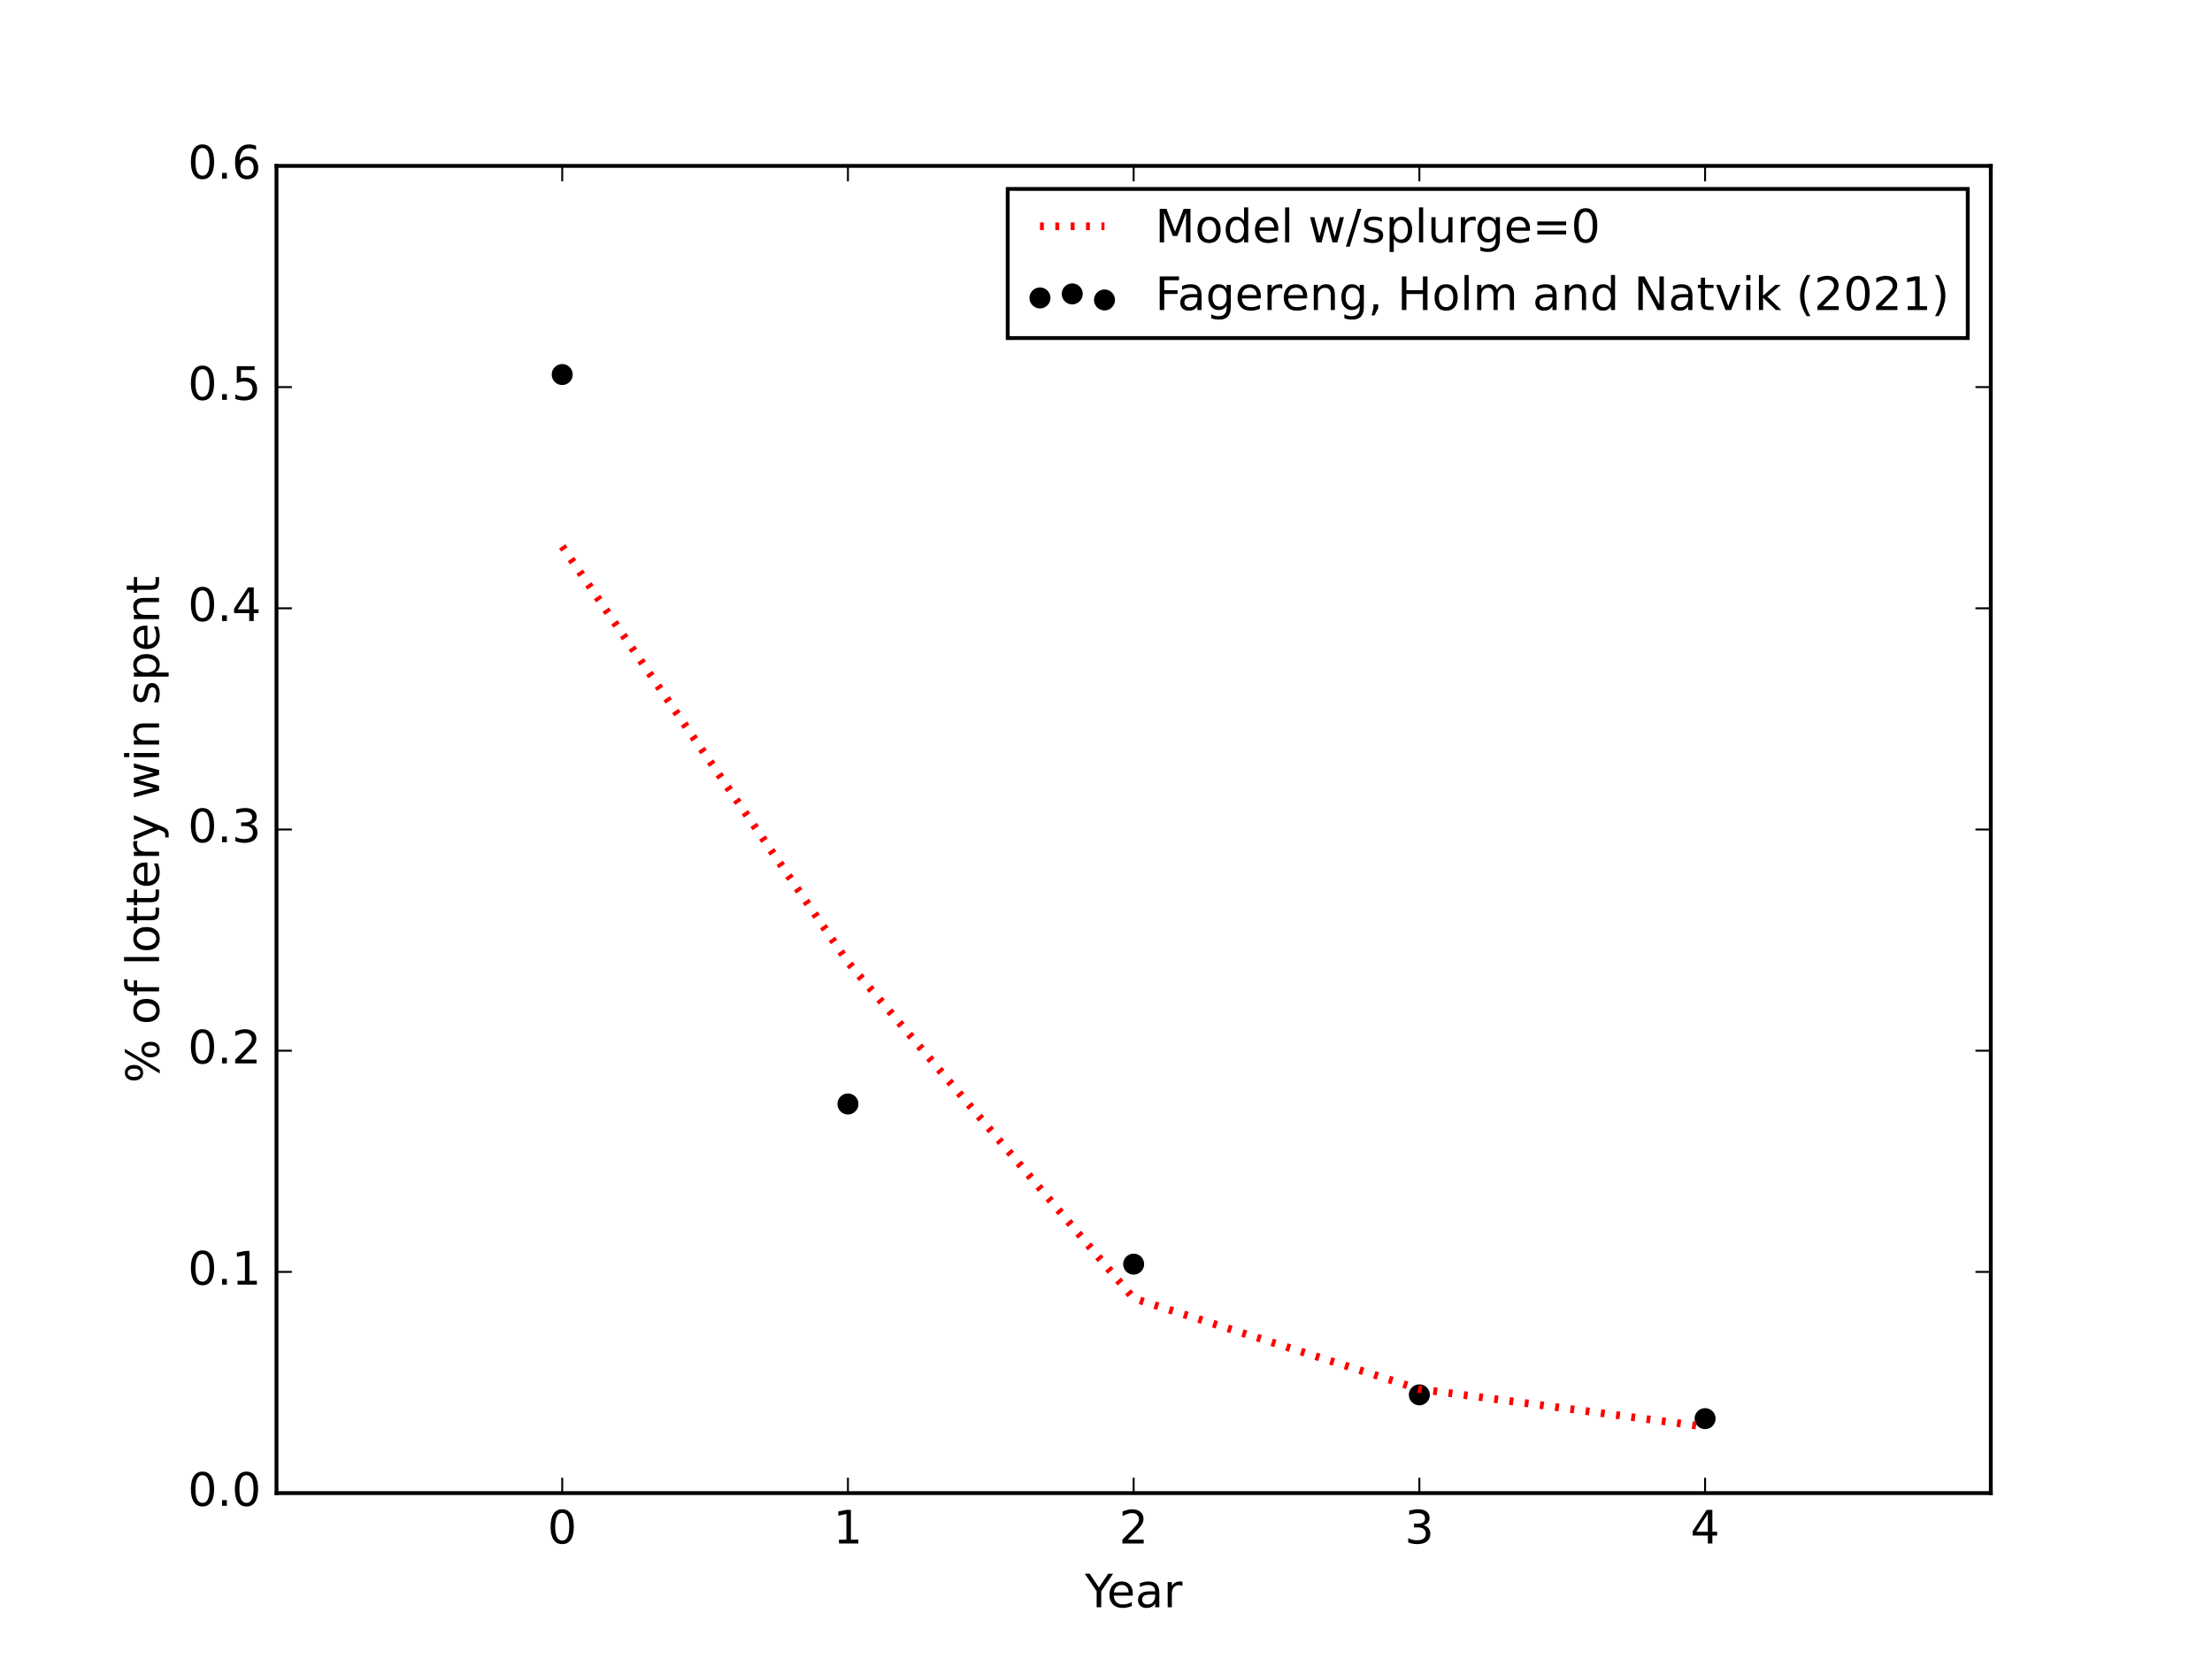
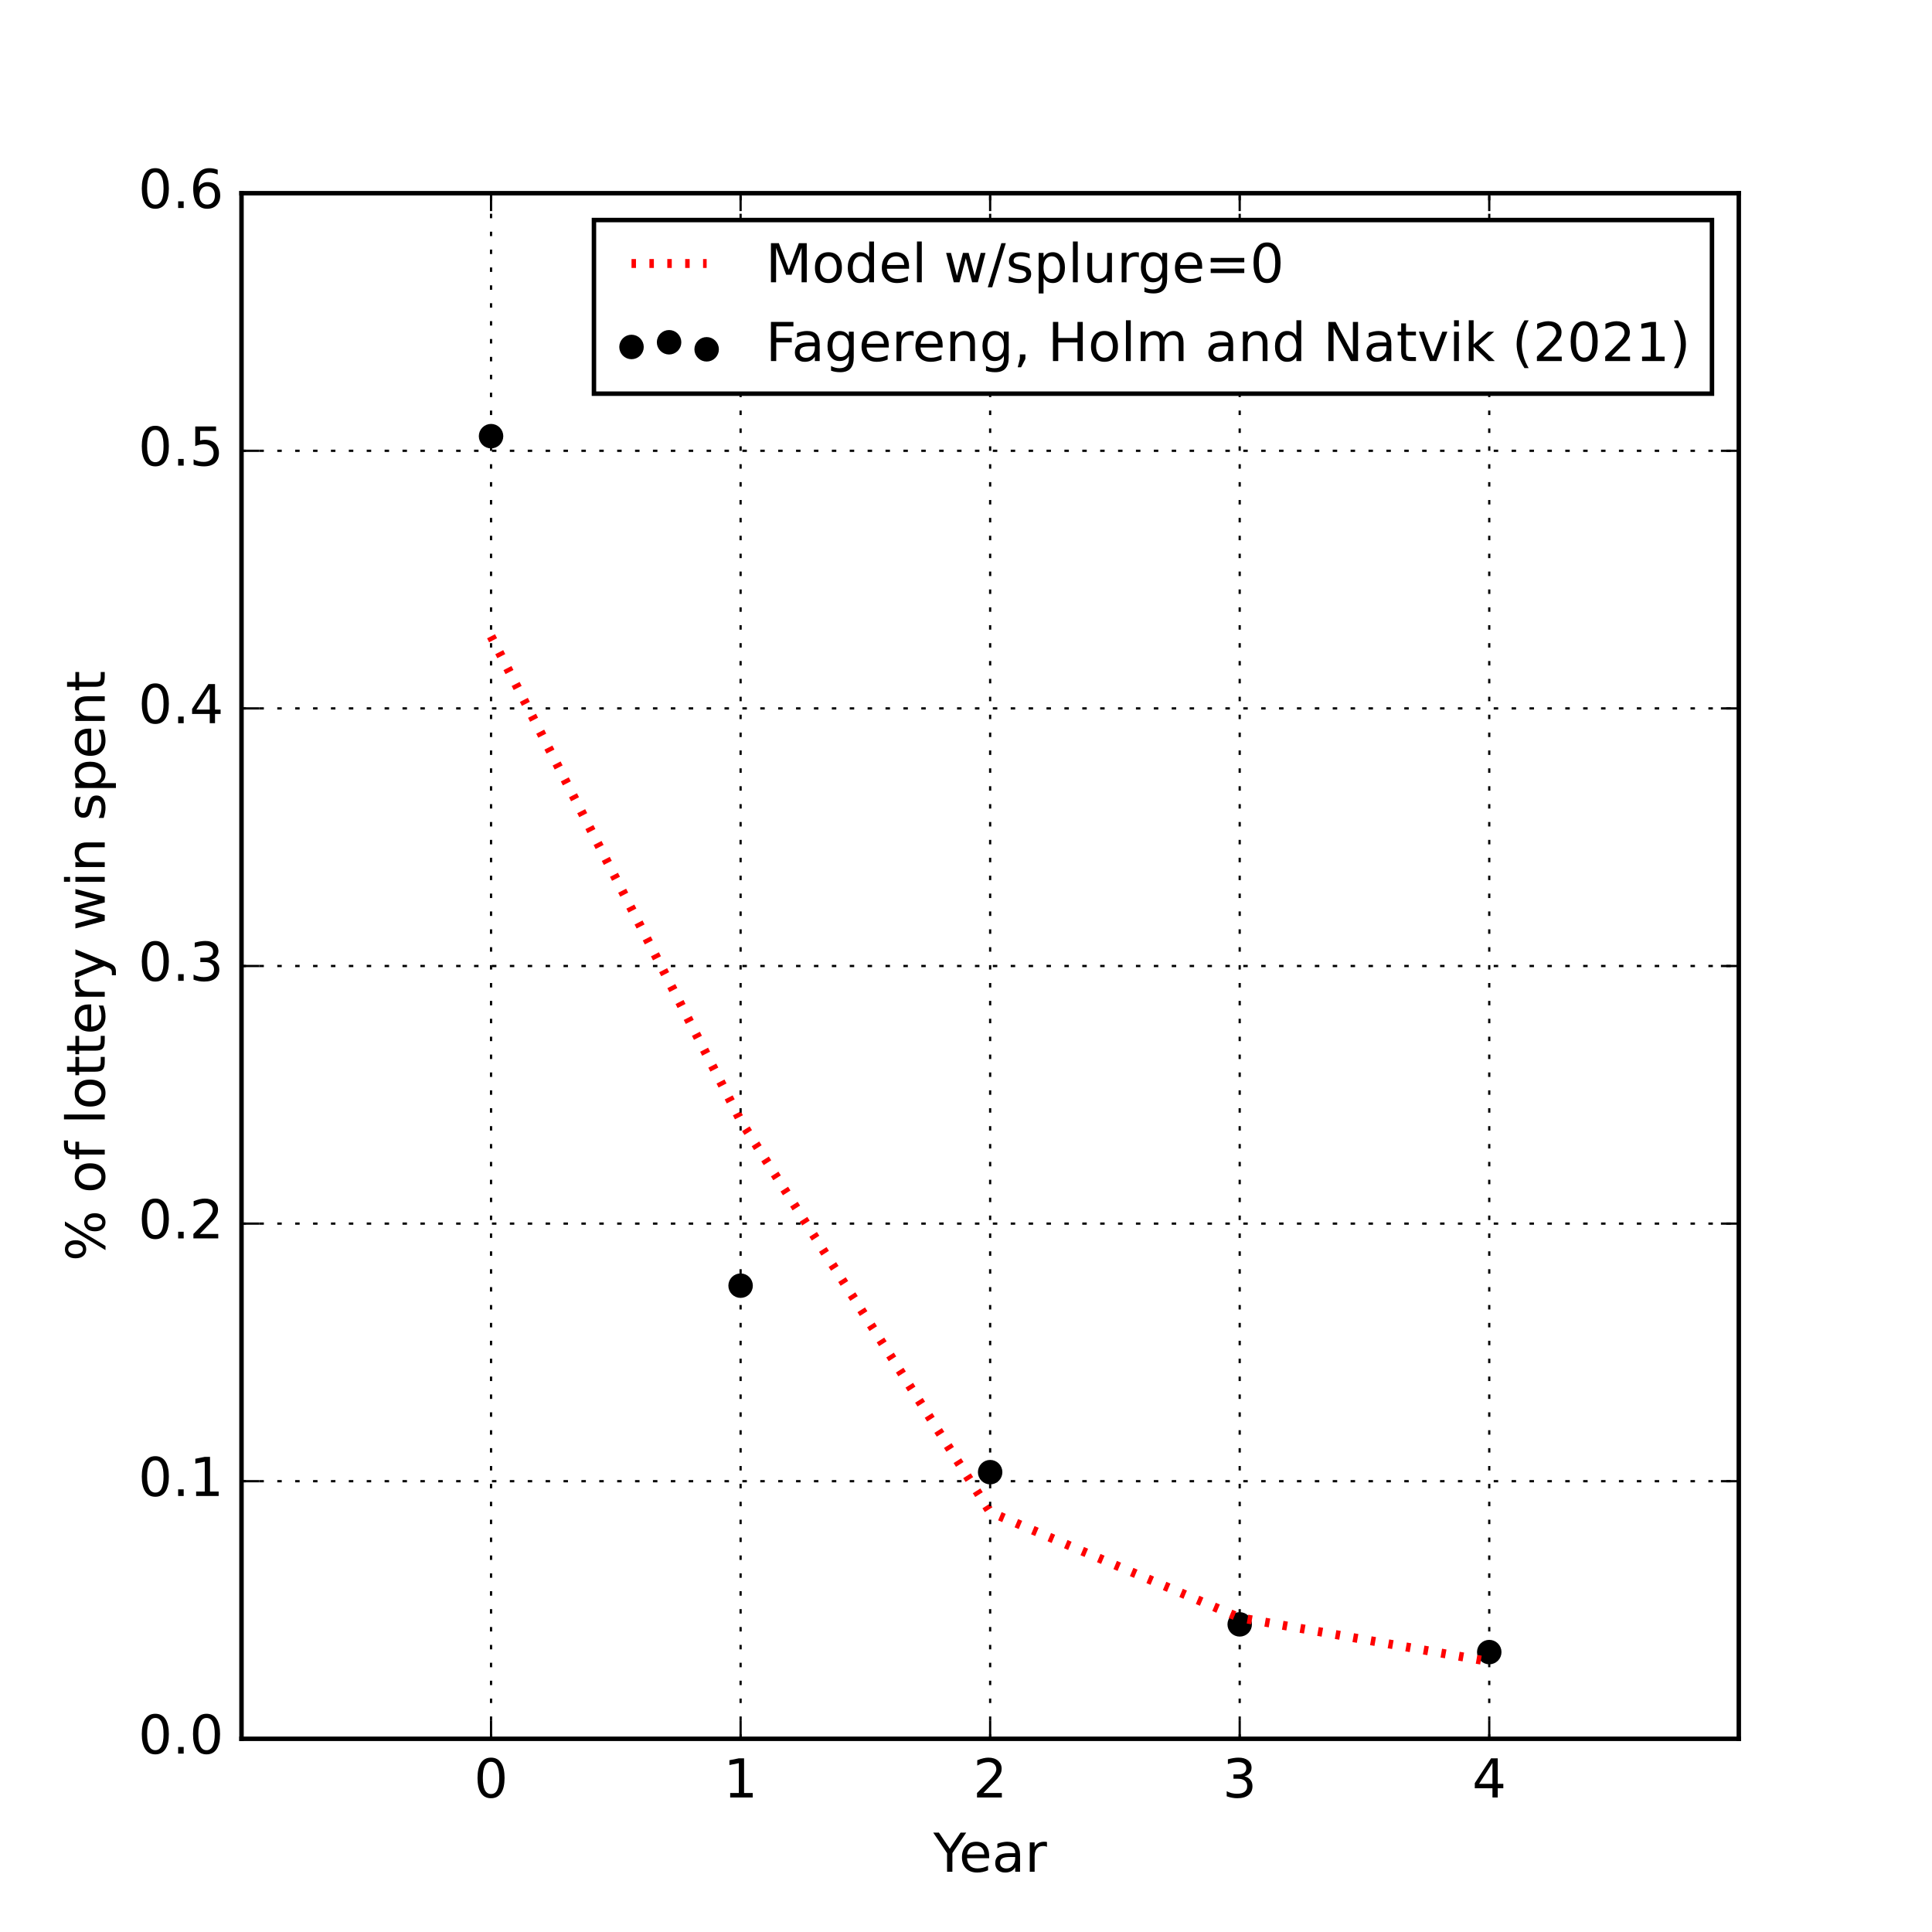
- <svg xmlns="http://www.w3.org/2000/svg" xmlns:xlink="http://www.w3.org/1999/xlink" width="576pt" height="432pt" viewBox="0 0 576 432" version="1.1">
+ <svg xmlns="http://www.w3.org/2000/svg" xmlns:xlink="http://www.w3.org/1999/xlink" width="432pt" height="432pt" viewBox="0 0 432 432" version="1.1">
  <defs>
    <style type="text/css">*{stroke-linejoin: round; stroke-linecap: butt}</style>
  </defs>
  <g id="figure_1">
    <g id="patch_1">
-       <path d="M 0 432  L 576 432  L 576 0  L 0 0  z " style="fill: #ffffff" />
+       <path d="M 0 432  L 432 432  L 432 0  L 0 0  z " style="fill: #ffffff" />
    </g>
    <g id="axes_1">
      <g id="patch_2">
-         <path d="M 72 388.8  L 518.4 388.8  L 518.4 43.2  L 72 43.2  z " style="fill: #ffffff" />
+         <path d="M 54 388.8  L 388.8 388.8  L 388.8 43.2  L 54 43.2  z " style="fill: #ffffff" />
      </g>
      <g id="PathCollection_1">
        <defs>
-           <path id="m9ff97af72d" d="M 0 2.236  C 0.593 2.236 1.162 2 1.581 1.581  C 2 1.162 2.236 0.593 2.236 0  C 2.236 -0.593 2 -1.162 1.581 -1.581  C 1.162 -2 0.593 -2.236 0 -2.236  C -0.593 -2.236 -1.162 -2 -1.581 -1.581  C -2 -1.162 -2.236 -0.593 -2.236 0  C -2.236 0.593 -2 1.162 -1.581 1.581  C -1.162 2 -0.593 2.236 0 2.236  z " style="stroke: #000000" />
+           <path id="m3275056028" d="M 0 2.236  C 0.593 2.236 1.162 2 1.581 1.581  C 2 1.162 2.236 0.593 2.236 0  C 2.236 -0.593 2 -1.162 1.581 -1.581  C 1.162 -2 0.593 -2.236 0 -2.236  C -0.593 -2.236 -1.162 -2 -1.581 -1.581  C -2 -1.162 -2.236 -0.593 -2.236 0  C -2.236 0.593 -2 1.162 -1.581 1.581  C -1.162 2 -0.593 2.236 0 2.236  z " style="stroke: #000000" />
        </defs>
-         <g clip-path="url(#pe31fcca3c4)">
-           <use xlink:href="#m9ff97af72d" x="146.4" y="97.526" style="stroke: #000000" />
-           <use xlink:href="#m9ff97af72d" x="220.8" y="287.479" style="stroke: #000000" />
-           <use xlink:href="#m9ff97af72d" x="295.2" y="329.178" style="stroke: #000000" />
-           <use xlink:href="#m9ff97af72d" x="369.6" y="363.213" style="stroke: #000000" />
-           <use xlink:href="#m9ff97af72d" x="444" y="369.411" style="stroke: #000000" />
+         <g clip-path="url(#pf29845261d)">
+           <use xlink:href="#m3275056028" x="109.8" y="97.526" style="stroke: #000000" />
+           <use xlink:href="#m3275056028" x="165.6" y="287.479" style="stroke: #000000" />
+           <use xlink:href="#m3275056028" x="221.4" y="329.178" style="stroke: #000000" />
+           <use xlink:href="#m3275056028" x="277.2" y="363.213" style="stroke: #000000" />
+           <use xlink:href="#m3275056028" x="333" y="369.411" style="stroke: #000000" />
        </g>
      </g>
      <g id="line2d_1">
-         <path d="M 146.4 142.272  L 220.8 250.56  L 295.2 338.112  L 369.6 361.728  L 444 371.52  " clip-path="url(#pe31fcca3c4)" style="fill: none; stroke-dasharray: 1,3; stroke-dashoffset: 0; stroke: #ff0000; stroke-width: 2" />
+         <path d="M 109.8 142.272  L 165.6 250.56  L 221.4 338.112  L 277.2 361.728  L 333 371.52  " clip-path="url(#pf29845261d)" style="fill: none; stroke-dasharray: 1,3; stroke-dashoffset: 0; stroke: #ff0000; stroke-width: 2" />
      </g>
      <g id="patch_3">
-         <path d="M 72 388.8  L 72 43.2  " style="fill: none; stroke: #000000; stroke-linejoin: miter; stroke-linecap: square" />
+         <path d="M 54 388.8  L 54 43.2  " style="fill: none; stroke: #000000; stroke-linejoin: miter; stroke-linecap: square" />
      </g>
      <g id="patch_4">
-         <path d="M 518.4 388.8  L 518.4 43.2  " style="fill: none; stroke: #000000; stroke-linejoin: miter; stroke-linecap: square" />
+         <path d="M 388.8 388.8  L 388.8 43.2  " style="fill: none; stroke: #000000; stroke-linejoin: miter; stroke-linecap: square" />
      </g>
      <g id="patch_5">
-         <path d="M 72 388.8  L 518.4 388.8  " style="fill: none; stroke: #000000; stroke-linejoin: miter; stroke-linecap: square" />
+         <path d="M 54 388.8  L 388.8 388.8  " style="fill: none; stroke: #000000; stroke-linejoin: miter; stroke-linecap: square" />
      </g>
      <g id="patch_6">
-         <path d="M 72 43.2  L 518.4 43.2  " style="fill: none; stroke: #000000; stroke-linejoin: miter; stroke-linecap: square" />
+         <path d="M 54 43.2  L 388.8 43.2  " style="fill: none; stroke: #000000; stroke-linejoin: miter; stroke-linecap: square" />
      </g>
      <g id="matplotlib.axis_1">
        <g id="xtick_1">
          <g id="line2d_2">
-             <defs>
-               <path id="mb056c77f2b" d="M 0 0  L 0 -4  " style="stroke: #000000; stroke-width: 0.5" />
-             </defs>
-             <g>
-               <use xlink:href="#mb056c77f2b" x="146.4" y="388.8" style="stroke: #000000; stroke-width: 0.5" />
-             </g>
+             <path d="M 109.8 388.8  L 109.8 43.2  " clip-path="url(#pf29845261d)" style="fill: none; stroke-dasharray: 1,3; stroke-dashoffset: 0; stroke: #000000; stroke-width: 0.5" />
          </g>
          <g id="line2d_3">
            <defs>
-               <path id="m498facddcc" d="M 0 0  L 0 4  " style="stroke: #000000; stroke-width: 0.5" />
-             </defs>
-             <g>
-               <use xlink:href="#m498facddcc" x="146.4" y="43.2" style="stroke: #000000; stroke-width: 0.5" />
+               <path id="m7e1790aef5" d="M 0 0  L 0 -4  " style="stroke: #000000; stroke-width: 0.5" />
+             </defs>
+             <g>
+               <use xlink:href="#m7e1790aef5" x="109.8" y="388.8" style="stroke: #000000; stroke-width: 0.5" />
+             </g>
+           </g>
+           <g id="line2d_4">
+             <defs>
+               <path id="m7c6c4b67ba" d="M 0 0  L 0 4  " style="stroke: #000000; stroke-width: 0.5" />
+             </defs>
+             <g>
+               <use xlink:href="#m7c6c4b67ba" x="109.8" y="43.2" style="stroke: #000000; stroke-width: 0.5" />
            </g>
          </g>
          <g id="text_1">
-             <g transform="translate(142.5825 401.9181) scale(0.12 -0.12)">
+             <g transform="translate(105.9825 401.9181) scale(0.12 -0.12)">
              <defs>
                <path id="DejaVuSans-30" d="M 2034 4250  Q 1547 4250 1301 3770  Q 1056 3291 1056 2328  Q 1056 1369 1301 889  Q 1547 409 2034 409  Q 2525 409 2770 889  Q 3016 1369 3016 2328  Q 3016 3291 2770 3770  Q 2525 4250 2034 4250  z M 2034 4750  Q 2819 4750 3233 4129  Q 3647 3509 3647 2328  Q 3647 1150 3233 529  Q 2819 -91 2034 -91  Q 1250 -91 836 529  Q 422 1150 422 2328  Q 422 3509 836 4129  Q 1250 4750 2034 4750  z " transform="scale(0.015625)" />
              </defs>
              <use xlink:href="#DejaVuSans-30" />
            </g>
          </g>
        </g>
        <g id="xtick_2">
-           <g id="line2d_4">
-             <g>
-               <use xlink:href="#mb056c77f2b" x="220.8" y="388.8" style="stroke: #000000; stroke-width: 0.5" />
-             </g>
-           </g>
          <g id="line2d_5">
-             <g>
-               <use xlink:href="#m498facddcc" x="220.8" y="43.2" style="stroke: #000000; stroke-width: 0.5" />
+             <path d="M 165.6 388.8  L 165.6 43.2  " clip-path="url(#pf29845261d)" style="fill: none; stroke-dasharray: 1,3; stroke-dashoffset: 0; stroke: #000000; stroke-width: 0.5" />
+           </g>
+           <g id="line2d_6">
+             <g>
+               <use xlink:href="#m7e1790aef5" x="165.6" y="388.8" style="stroke: #000000; stroke-width: 0.5" />
+             </g>
+           </g>
+           <g id="line2d_7">
+             <g>
+               <use xlink:href="#m7c6c4b67ba" x="165.6" y="43.2" style="stroke: #000000; stroke-width: 0.5" />
            </g>
          </g>
          <g id="text_2">
-             <g transform="translate(216.9825 401.9181) scale(0.12 -0.12)">
+             <g transform="translate(161.7825 401.9181) scale(0.12 -0.12)">
              <defs>
                <path id="DejaVuSans-31" d="M 794 531  L 1825 531  L 1825 4091  L 703 3866  L 703 4441  L 1819 4666  L 2450 4666  L 2450 531  L 3481 531  L 3481 0  L 794 0  L 794 531  z " transform="scale(0.015625)" />
              </defs>
              <use xlink:href="#DejaVuSans-31" />
            </g>
          </g>
        </g>
        <g id="xtick_3">
-           <g id="line2d_6">
-             <g>
-               <use xlink:href="#mb056c77f2b" x="295.2" y="388.8" style="stroke: #000000; stroke-width: 0.5" />
-             </g>
-           </g>
-           <g id="line2d_7">
-             <g>
-               <use xlink:href="#m498facddcc" x="295.2" y="43.2" style="stroke: #000000; stroke-width: 0.5" />
+           <g id="line2d_8">
+             <path d="M 221.4 388.8  L 221.4 43.2  " clip-path="url(#pf29845261d)" style="fill: none; stroke-dasharray: 1,3; stroke-dashoffset: 0; stroke: #000000; stroke-width: 0.5" />
+           </g>
+           <g id="line2d_9">
+             <g>
+               <use xlink:href="#m7e1790aef5" x="221.4" y="388.8" style="stroke: #000000; stroke-width: 0.5" />
+             </g>
+           </g>
+           <g id="line2d_10">
+             <g>
+               <use xlink:href="#m7c6c4b67ba" x="221.4" y="43.2" style="stroke: #000000; stroke-width: 0.5" />
            </g>
          </g>
          <g id="text_3">
-             <g transform="translate(291.3825 401.9181) scale(0.12 -0.12)">
+             <g transform="translate(217.5825 401.9181) scale(0.12 -0.12)">
              <defs>
                <path id="DejaVuSans-32" d="M 1228 531  L 3431 531  L 3431 0  L 469 0  L 469 531  Q 828 903 1448 1529  Q 2069 2156 2228 2338  Q 2531 2678 2651 2914  Q 2772 3150 2772 3378  Q 2772 3750 2511 3984  Q 2250 4219 1831 4219  Q 1534 4219 1204 4116  Q 875 4013 500 3803  L 500 4441  Q 881 4594 1212 4672  Q 1544 4750 1819 4750  Q 2544 4750 2975 4387  Q 3406 4025 3406 3419  Q 3406 3131 3298 2873  Q 3191 2616 2906 2266  Q 2828 2175 2409 1742  Q 1991 1309 1228 531  z " transform="scale(0.015625)" />
              </defs>
              <use xlink:href="#DejaVuSans-32" />
            </g>
          </g>
        </g>
        <g id="xtick_4">
-           <g id="line2d_8">
-             <g>
-               <use xlink:href="#mb056c77f2b" x="369.6" y="388.8" style="stroke: #000000; stroke-width: 0.5" />
-             </g>
-           </g>
-           <g id="line2d_9">
-             <g>
-               <use xlink:href="#m498facddcc" x="369.6" y="43.2" style="stroke: #000000; stroke-width: 0.5" />
+           <g id="line2d_11">
+             <path d="M 277.2 388.8  L 277.2 43.2  " clip-path="url(#pf29845261d)" style="fill: none; stroke-dasharray: 1,3; stroke-dashoffset: 0; stroke: #000000; stroke-width: 0.5" />
+           </g>
+           <g id="line2d_12">
+             <g>
+               <use xlink:href="#m7e1790aef5" x="277.2" y="388.8" style="stroke: #000000; stroke-width: 0.5" />
+             </g>
+           </g>
+           <g id="line2d_13">
+             <g>
+               <use xlink:href="#m7c6c4b67ba" x="277.2" y="43.2" style="stroke: #000000; stroke-width: 0.5" />
            </g>
          </g>
          <g id="text_4">
-             <g transform="translate(365.7825 401.9181) scale(0.12 -0.12)">
+             <g transform="translate(273.3825 401.9181) scale(0.12 -0.12)">
              <defs>
                <path id="DejaVuSans-33" d="M 2597 2516  Q 3050 2419 3304 2112  Q 3559 1806 3559 1356  Q 3559 666 3084 287  Q 2609 -91 1734 -91  Q 1441 -91 1130 -33  Q 819 25 488 141  L 488 750  Q 750 597 1062 519  Q 1375 441 1716 441  Q 2309 441 2620 675  Q 2931 909 2931 1356  Q 2931 1769 2642 2001  Q 2353 2234 1838 2234  L 1294 2234  L 1294 2753  L 1863 2753  Q 2328 2753 2575 2939  Q 2822 3125 2822 3475  Q 2822 3834 2567 4026  Q 2313 4219 1838 4219  Q 1578 4219 1281 4162  Q 984 4106 628 3988  L 628 4550  Q 988 4650 1302 4700  Q 1616 4750 1894 4750  Q 2613 4750 3031 4423  Q 3450 4097 3450 3541  Q 3450 3153 3228 2886  Q 3006 2619 2597 2516  z " transform="scale(0.015625)" />
              </defs>
              <use xlink:href="#DejaVuSans-33" />
            </g>
          </g>
        </g>
        <g id="xtick_5">
-           <g id="line2d_10">
-             <g>
-               <use xlink:href="#mb056c77f2b" x="444" y="388.8" style="stroke: #000000; stroke-width: 0.5" />
-             </g>
-           </g>
-           <g id="line2d_11">
-             <g>
-               <use xlink:href="#m498facddcc" x="444" y="43.2" style="stroke: #000000; stroke-width: 0.5" />
+           <g id="line2d_14">
+             <path d="M 333 388.8  L 333 43.2  " clip-path="url(#pf29845261d)" style="fill: none; stroke-dasharray: 1,3; stroke-dashoffset: 0; stroke: #000000; stroke-width: 0.5" />
+           </g>
+           <g id="line2d_15">
+             <g>
+               <use xlink:href="#m7e1790aef5" x="333" y="388.8" style="stroke: #000000; stroke-width: 0.5" />
+             </g>
+           </g>
+           <g id="line2d_16">
+             <g>
+               <use xlink:href="#m7c6c4b67ba" x="333" y="43.2" style="stroke: #000000; stroke-width: 0.5" />
            </g>
          </g>
          <g id="text_5">
-             <g transform="translate(440.1825 401.9181) scale(0.12 -0.12)">
+             <g transform="translate(329.1825 401.9181) scale(0.12 -0.12)">
              <defs>
                <path id="DejaVuSans-34" d="M 2419 4116  L 825 1625  L 2419 1625  L 2419 4116  z M 2253 4666  L 3047 4666  L 3047 1625  L 3713 1625  L 3713 1100  L 3047 1100  L 3047 0  L 2419 0  L 2419 1100  L 313 1100  L 313 1709  L 2253 4666  z " transform="scale(0.015625)" />
              </defs>
              <use xlink:href="#DejaVuSans-34" />
            </g>
          </g>
        </g>
        <g id="text_6">
-           <g transform="translate(282.495 418.5319) scale(0.12 -0.12)">
+           <g transform="translate(208.695 418.5319) scale(0.12 -0.12)">
            <defs>
              <path id="DejaVuSans-59" d="M -13 4666  L 666 4666  L 1959 2747  L 3244 4666  L 3922 4666  L 2272 2222  L 2272 0  L 1638 0  L 1638 2222  L -13 4666  z " transform="scale(0.015625)" />
              <path id="DejaVuSans-65" d="M 3597 1894  L 3597 1613  L 953 1613  Q 991 1019 1311 708  Q 1631 397 2203 397  Q 2534 397 2845 478  Q 3156 559 3463 722  L 3463 178  Q 3153 47 2828 -22  Q 2503 -91 2169 -91  Q 1331 -91 842 396  Q 353 884 353 1716  Q 353 2575 817 3079  Q 1281 3584 2069 3584  Q 2775 3584 3186 3129  Q 3597 2675 3597 1894  z M 3022 2063  Q 3016 2534 2758 2815  Q 2500 3097 2075 3097  Q 1594 3097 1305 2825  Q 1016 2553 972 2059  L 3022 2063  z " transform="scale(0.015625)" />
              <path id="DejaVuSans-61" d="M 2194 1759  Q 1497 1759 1228 1600  Q 959 1441 959 1056  Q 959 750 1161 570  Q 1363 391 1709 391  Q 2188 391 2477 730  Q 2766 1069 2766 1631  L 2766 1759  L 2194 1759  z M 3341 1997  L 3341 0  L 2766 0  L 2766 531  Q 2569 213 2275 61  Q 1981 -91 1556 -91  Q 1019 -91 701 211  Q 384 513 384 1019  Q 384 1609 779 1909  Q 1175 2209 1959 2209  L 2766 2209  L 2766 2266  Q 2766 2663 2505 2880  Q 2244 3097 1772 3097  Q 1472 3097 1187 3025  Q 903 2953 641 2809  L 641 3341  Q 956 3463 1253 3523  Q 1550 3584 1831 3584  Q 2591 3584 2966 3190  Q 3341 2797 3341 1997  z " transform="scale(0.015625)" />
              <path id="DejaVuSans-72" d="M 2631 2963  Q 2534 3019 2420 3045  Q 2306 3072 2169 3072  Q 1681 3072 1420 2755  Q 1159 2438 1159 1844  L 1159 0  L 581 0  L 581 3500  L 1159 3500  L 1159 2956  Q 1341 3275 1631 3429  Q 1922 3584 2338 3584  Q 2397 3584 2469 3576  Q 2541 3569 2628 3553  L 2631 2963  z " transform="scale(0.015625)" />
            </defs>
            <use xlink:href="#DejaVuSans-59" />
            <use xlink:href="#DejaVuSans-65" x="47.834" />
            <use xlink:href="#DejaVuSans-61" x="109.357" />
            <use xlink:href="#DejaVuSans-72" x="170.637" />
          </g>
        </g>
      </g>
      <g id="matplotlib.axis_2">
        <g id="ytick_1">
-           <g id="line2d_12">
-             <defs>
-               <path id="m866646e3d0" d="M 0 0  L 4 0  " style="stroke: #000000; stroke-width: 0.5" />
-             </defs>
-             <g>
-               <use xlink:href="#m866646e3d0" x="72" y="388.8" style="stroke: #000000; stroke-width: 0.5" />
-             </g>
-           </g>
-           <g id="line2d_13">
-             <defs>
-               <path id="m1129922dd8" d="M 0 0  L -4 0  " style="stroke: #000000; stroke-width: 0.5" />
-             </defs>
-             <g>
-               <use xlink:href="#m1129922dd8" x="518.4" y="388.8" style="stroke: #000000; stroke-width: 0.5" />
+           <g id="line2d_17">
+             <path d="M 54 388.8  L 388.8 388.8  " clip-path="url(#pf29845261d)" style="fill: none; stroke-dasharray: 1,3; stroke-dashoffset: 0; stroke: #000000; stroke-width: 0.5" />
+           </g>
+           <g id="line2d_18">
+             <defs>
+               <path id="m06a2c17522" d="M 0 0  L 4 0  " style="stroke: #000000; stroke-width: 0.5" />
+             </defs>
+             <g>
+               <use xlink:href="#m06a2c17522" x="54" y="388.8" style="stroke: #000000; stroke-width: 0.5" />
+             </g>
+           </g>
+           <g id="line2d_19">
+             <defs>
+               <path id="ma6f9a487a0" d="M 0 0  L -4 0  " style="stroke: #000000; stroke-width: 0.5" />
+             </defs>
+             <g>
+               <use xlink:href="#ma6f9a487a0" x="388.8" y="388.8" style="stroke: #000000; stroke-width: 0.5" />
            </g>
          </g>
          <g id="text_7">
-             <g transform="translate(48.91625 392.1112) scale(0.12 -0.12)">
+             <g transform="translate(30.91625 392.1112) scale(0.12 -0.12)">
              <defs>
                <path id="DejaVuSans-2e" d="M 684 794  L 1344 794  L 1344 0  L 684 0  L 684 794  z " transform="scale(0.015625)" />
              </defs>
              <use xlink:href="#DejaVuSans-30" />
              <use xlink:href="#DejaVuSans-2e" x="63.623" />
              <use xlink:href="#DejaVuSans-30" x="95.41" />
            </g>
          </g>
        </g>
        <g id="ytick_2">
-           <g id="line2d_14">
-             <g>
-               <use xlink:href="#m866646e3d0" x="72" y="331.2" style="stroke: #000000; stroke-width: 0.5" />
-             </g>
-           </g>
-           <g id="line2d_15">
-             <g>
-               <use xlink:href="#m1129922dd8" x="518.4" y="331.2" style="stroke: #000000; stroke-width: 0.5" />
+           <g id="line2d_20">
+             <path d="M 54 331.2  L 388.8 331.2  " clip-path="url(#pf29845261d)" style="fill: none; stroke-dasharray: 1,3; stroke-dashoffset: 0; stroke: #000000; stroke-width: 0.5" />
+           </g>
+           <g id="line2d_21">
+             <g>
+               <use xlink:href="#m06a2c17522" x="54" y="331.2" style="stroke: #000000; stroke-width: 0.5" />
+             </g>
+           </g>
+           <g id="line2d_22">
+             <g>
+               <use xlink:href="#ma6f9a487a0" x="388.8" y="331.2" style="stroke: #000000; stroke-width: 0.5" />
            </g>
          </g>
          <g id="text_8">
-             <g transform="translate(48.91625 334.5113) scale(0.12 -0.12)">
+             <g transform="translate(30.91625 334.5113) scale(0.12 -0.12)">
              <use xlink:href="#DejaVuSans-30" />
              <use xlink:href="#DejaVuSans-2e" x="63.623" />
              <use xlink:href="#DejaVuSans-31" x="95.41" />
            </g>
          </g>
        </g>
        <g id="ytick_3">
-           <g id="line2d_16">
-             <g>
-               <use xlink:href="#m866646e3d0" x="72" y="273.6" style="stroke: #000000; stroke-width: 0.5" />
-             </g>
-           </g>
-           <g id="line2d_17">
-             <g>
-               <use xlink:href="#m1129922dd8" x="518.4" y="273.6" style="stroke: #000000; stroke-width: 0.5" />
+           <g id="line2d_23">
+             <path d="M 54 273.6  L 388.8 273.6  " clip-path="url(#pf29845261d)" style="fill: none; stroke-dasharray: 1,3; stroke-dashoffset: 0; stroke: #000000; stroke-width: 0.5" />
+           </g>
+           <g id="line2d_24">
+             <g>
+               <use xlink:href="#m06a2c17522" x="54" y="273.6" style="stroke: #000000; stroke-width: 0.5" />
+             </g>
+           </g>
+           <g id="line2d_25">
+             <g>
+               <use xlink:href="#ma6f9a487a0" x="388.8" y="273.6" style="stroke: #000000; stroke-width: 0.5" />
            </g>
          </g>
          <g id="text_9">
-             <g transform="translate(48.91625 276.9112) scale(0.12 -0.12)">
+             <g transform="translate(30.91625 276.9112) scale(0.12 -0.12)">
              <use xlink:href="#DejaVuSans-30" />
              <use xlink:href="#DejaVuSans-2e" x="63.623" />
              <use xlink:href="#DejaVuSans-32" x="95.41" />
            </g>
          </g>
        </g>
        <g id="ytick_4">
-           <g id="line2d_18">
-             <g>
-               <use xlink:href="#m866646e3d0" x="72" y="216" style="stroke: #000000; stroke-width: 0.5" />
-             </g>
-           </g>
-           <g id="line2d_19">
-             <g>
-               <use xlink:href="#m1129922dd8" x="518.4" y="216" style="stroke: #000000; stroke-width: 0.5" />
+           <g id="line2d_26">
+             <path d="M 54 216  L 388.8 216  " clip-path="url(#pf29845261d)" style="fill: none; stroke-dasharray: 1,3; stroke-dashoffset: 0; stroke: #000000; stroke-width: 0.5" />
+           </g>
+           <g id="line2d_27">
+             <g>
+               <use xlink:href="#m06a2c17522" x="54" y="216" style="stroke: #000000; stroke-width: 0.5" />
+             </g>
+           </g>
+           <g id="line2d_28">
+             <g>
+               <use xlink:href="#ma6f9a487a0" x="388.8" y="216" style="stroke: #000000; stroke-width: 0.5" />
            </g>
          </g>
          <g id="text_10">
-             <g transform="translate(48.91625 219.3113) scale(0.12 -0.12)">
+             <g transform="translate(30.91625 219.3113) scale(0.12 -0.12)">
              <use xlink:href="#DejaVuSans-30" />
              <use xlink:href="#DejaVuSans-2e" x="63.623" />
              <use xlink:href="#DejaVuSans-33" x="95.41" />
            </g>
          </g>
        </g>
        <g id="ytick_5">
-           <g id="line2d_20">
-             <g>
-               <use xlink:href="#m866646e3d0" x="72" y="158.4" style="stroke: #000000; stroke-width: 0.5" />
-             </g>
-           </g>
-           <g id="line2d_21">
-             <g>
-               <use xlink:href="#m1129922dd8" x="518.4" y="158.4" style="stroke: #000000; stroke-width: 0.5" />
+           <g id="line2d_29">
+             <path d="M 54 158.4  L 388.8 158.4  " clip-path="url(#pf29845261d)" style="fill: none; stroke-dasharray: 1,3; stroke-dashoffset: 0; stroke: #000000; stroke-width: 0.5" />
+           </g>
+           <g id="line2d_30">
+             <g>
+               <use xlink:href="#m06a2c17522" x="54" y="158.4" style="stroke: #000000; stroke-width: 0.5" />
+             </g>
+           </g>
+           <g id="line2d_31">
+             <g>
+               <use xlink:href="#ma6f9a487a0" x="388.8" y="158.4" style="stroke: #000000; stroke-width: 0.5" />
            </g>
          </g>
          <g id="text_11">
-             <g transform="translate(48.91625 161.7113) scale(0.12 -0.12)">
+             <g transform="translate(30.91625 161.7113) scale(0.12 -0.12)">
              <use xlink:href="#DejaVuSans-30" />
              <use xlink:href="#DejaVuSans-2e" x="63.623" />
              <use xlink:href="#DejaVuSans-34" x="95.41" />
            </g>
          </g>
        </g>
        <g id="ytick_6">
-           <g id="line2d_22">
-             <g>
-               <use xlink:href="#m866646e3d0" x="72" y="100.8" style="stroke: #000000; stroke-width: 0.5" />
-             </g>
-           </g>
-           <g id="line2d_23">
-             <g>
-               <use xlink:href="#m1129922dd8" x="518.4" y="100.8" style="stroke: #000000; stroke-width: 0.5" />
+           <g id="line2d_32">
+             <path d="M 54 100.8  L 388.8 100.8  " clip-path="url(#pf29845261d)" style="fill: none; stroke-dasharray: 1,3; stroke-dashoffset: 0; stroke: #000000; stroke-width: 0.5" />
+           </g>
+           <g id="line2d_33">
+             <g>
+               <use xlink:href="#m06a2c17522" x="54" y="100.8" style="stroke: #000000; stroke-width: 0.5" />
+             </g>
+           </g>
+           <g id="line2d_34">
+             <g>
+               <use xlink:href="#ma6f9a487a0" x="388.8" y="100.8" style="stroke: #000000; stroke-width: 0.5" />
            </g>
          </g>
          <g id="text_12">
-             <g transform="translate(48.91625 104.1112) scale(0.12 -0.12)">
+             <g transform="translate(30.91625 104.1112) scale(0.12 -0.12)">
              <defs>
                <path id="DejaVuSans-35" d="M 691 4666  L 3169 4666  L 3169 4134  L 1269 4134  L 1269 2991  Q 1406 3038 1543 3061  Q 1681 3084 1819 3084  Q 2600 3084 3056 2656  Q 3513 2228 3513 1497  Q 3513 744 3044 326  Q 2575 -91 1722 -91  Q 1428 -91 1123 -41  Q 819 9 494 109  L 494 744  Q 775 591 1075 516  Q 1375 441 1709 441  Q 2250 441 2565 725  Q 2881 1009 2881 1497  Q 2881 1984 2565 2268  Q 2250 2553 1709 2553  Q 1456 2553 1204 2497  Q 953 2441 691 2322  L 691 4666  z " transform="scale(0.015625)" />
              </defs>
              <use xlink:href="#DejaVuSans-30" />
              <use xlink:href="#DejaVuSans-2e" x="63.623" />
              <use xlink:href="#DejaVuSans-35" x="95.41" />
            </g>
          </g>
        </g>
        <g id="ytick_7">
-           <g id="line2d_24">
-             <g>
-               <use xlink:href="#m866646e3d0" x="72" y="43.2" style="stroke: #000000; stroke-width: 0.5" />
-             </g>
-           </g>
-           <g id="line2d_25">
-             <g>
-               <use xlink:href="#m1129922dd8" x="518.4" y="43.2" style="stroke: #000000; stroke-width: 0.5" />
+           <g id="line2d_35">
+             <path d="M 54 43.2  L 388.8 43.2  " clip-path="url(#pf29845261d)" style="fill: none; stroke-dasharray: 1,3; stroke-dashoffset: 0; stroke: #000000; stroke-width: 0.5" />
+           </g>
+           <g id="line2d_36">
+             <g>
+               <use xlink:href="#m06a2c17522" x="54" y="43.2" style="stroke: #000000; stroke-width: 0.5" />
+             </g>
+           </g>
+           <g id="line2d_37">
+             <g>
+               <use xlink:href="#ma6f9a487a0" x="388.8" y="43.2" style="stroke: #000000; stroke-width: 0.5" />
            </g>
          </g>
          <g id="text_13">
-             <g transform="translate(48.91625 46.51125) scale(0.12 -0.12)">
+             <g transform="translate(30.91625 46.51125) scale(0.12 -0.12)">
              <defs>
                <path id="DejaVuSans-36" d="M 2113 2584  Q 1688 2584 1439 2293  Q 1191 2003 1191 1497  Q 1191 994 1439 701  Q 1688 409 2113 409  Q 2538 409 2786 701  Q 3034 994 3034 1497  Q 3034 2003 2786 2293  Q 2538 2584 2113 2584  z M 3366 4563  L 3366 3988  Q 3128 4100 2886 4159  Q 2644 4219 2406 4219  Q 1781 4219 1451 3797  Q 1122 3375 1075 2522  Q 1259 2794 1537 2939  Q 1816 3084 2150 3084  Q 2853 3084 3261 2657  Q 3669 2231 3669 1497  Q 3669 778 3244 343  Q 2819 -91 2113 -91  Q 1303 -91 875 529  Q 447 1150 447 2328  Q 447 3434 972 4092  Q 1497 4750 2381 4750  Q 2619 4750 2861 4703  Q 3103 4656 3366 4563  z " transform="scale(0.015625)" />
              </defs>
              <use xlink:href="#DejaVuSans-30" />
              <use xlink:href="#DejaVuSans-2e" x="63.623" />
              <use xlink:href="#DejaVuSans-36" x="95.41" />
            </g>
          </g>
        </g>
        <g id="text_14">
-           <g transform="translate(41.42063 282.0216) rotate(-90) scale(0.12 -0.12)">
+           <g transform="translate(23.42063 282.0216) rotate(-90) scale(0.12 -0.12)">
            <defs>
              <path id="DejaVuSans-25" d="M 4653 2053  Q 4381 2053 4226 1822  Q 4072 1591 4072 1178  Q 4072 772 4226 539  Q 4381 306 4653 306  Q 4919 306 5073 539  Q 5228 772 5228 1178  Q 5228 1588 5073 1820  Q 4919 2053 4653 2053  z M 4653 2450  Q 5147 2450 5437 2106  Q 5728 1763 5728 1178  Q 5728 594 5436 251  Q 5144 -91 4653 -91  Q 4153 -91 3862 251  Q 3572 594 3572 1178  Q 3572 1766 3864 2108  Q 4156 2450 4653 2450  z M 1428 4353  Q 1159 4353 1004 4120  Q 850 3888 850 3481  Q 850 3069 1003 2837  Q 1156 2606 1428 2606  Q 1700 2606 1854 2837  Q 2009 3069 2009 3481  Q 2009 3884 1853 4118  Q 1697 4353 1428 4353  z M 4250 4750  L 4750 4750  L 1831 -91  L 1331 -91  L 4250 4750  z M 1428 4750  Q 1922 4750 2215 4408  Q 2509 4066 2509 3481  Q 2509 2891 2217 2550  Q 1925 2209 1428 2209  Q 931 2209 642 2551  Q 353 2894 353 3481  Q 353 4063 643 4406  Q 934 4750 1428 4750  z " transform="scale(0.015625)" />
              <path id="DejaVuSans-20" transform="scale(0.015625)" />
              <path id="DejaVuSans-6f" d="M 1959 3097  Q 1497 3097 1228 2736  Q 959 2375 959 1747  Q 959 1119 1226 758  Q 1494 397 1959 397  Q 2419 397 2687 759  Q 2956 1122 2956 1747  Q 2956 2369 2687 2733  Q 2419 3097 1959 3097  z M 1959 3584  Q 2709 3584 3137 3096  Q 3566 2609 3566 1747  Q 3566 888 3137 398  Q 2709 -91 1959 -91  Q 1206 -91 779 398  Q 353 888 353 1747  Q 353 2609 779 3096  Q 1206 3584 1959 3584  z " transform="scale(0.015625)" />
              <path id="DejaVuSans-66" d="M 2375 4863  L 2375 4384  L 1825 4384  Q 1516 4384 1395 4259  Q 1275 4134 1275 3809  L 1275 3500  L 2222 3500  L 2222 3053  L 1275 3053  L 1275 0  L 697 0  L 697 3053  L 147 3053  L 147 3500  L 697 3500  L 697 3744  Q 697 4328 969 4595  Q 1241 4863 1831 4863  L 2375 4863  z " transform="scale(0.015625)" />
              <path id="DejaVuSans-6c" d="M 603 4863  L 1178 4863  L 1178 0  L 603 0  L 603 4863  z " transform="scale(0.015625)" />
              <path id="DejaVuSans-74" d="M 1172 4494  L 1172 3500  L 2356 3500  L 2356 3053  L 1172 3053  L 1172 1153  Q 1172 725 1289 603  Q 1406 481 1766 481  L 2356 481  L 2356 0  L 1766 0  Q 1100 0 847 248  Q 594 497 594 1153  L 594 3053  L 172 3053  L 172 3500  L 594 3500  L 594 4494  L 1172 4494  z " transform="scale(0.015625)" />
              <path id="DejaVuSans-79" d="M 2059 -325  Q 1816 -950 1584 -1140  Q 1353 -1331 966 -1331  L 506 -1331  L 506 -850  L 844 -850  Q 1081 -850 1212 -737  Q 1344 -625 1503 -206  L 1606 56  L 191 3500  L 800 3500  L 1894 763  L 2988 3500  L 3597 3500  L 2059 -325  z " transform="scale(0.015625)" />
              <path id="DejaVuSans-77" d="M 269 3500  L 844 3500  L 1563 769  L 2278 3500  L 2956 3500  L 3675 769  L 4391 3500  L 4966 3500  L 4050 0  L 3372 0  L 2619 2869  L 1863 0  L 1184 0  L 269 3500  z " transform="scale(0.015625)" />
              <path id="DejaVuSans-69" d="M 603 3500  L 1178 3500  L 1178 0  L 603 0  L 603 3500  z M 603 4863  L 1178 4863  L 1178 4134  L 603 4134  L 603 4863  z " transform="scale(0.015625)" />
              <path id="DejaVuSans-6e" d="M 3513 2113  L 3513 0  L 2938 0  L 2938 2094  Q 2938 2591 2744 2837  Q 2550 3084 2163 3084  Q 1697 3084 1428 2787  Q 1159 2491 1159 1978  L 1159 0  L 581 0  L 581 3500  L 1159 3500  L 1159 2956  Q 1366 3272 1645 3428  Q 1925 3584 2291 3584  Q 2894 3584 3203 3211  Q 3513 2838 3513 2113  z " transform="scale(0.015625)" />
              <path id="DejaVuSans-73" d="M 2834 3397  L 2834 2853  Q 2591 2978 2328 3040  Q 2066 3103 1784 3103  Q 1356 3103 1142 2972  Q 928 2841 928 2578  Q 928 2378 1081 2264  Q 1234 2150 1697 2047  L 1894 2003  Q 2506 1872 2764 1633  Q 3022 1394 3022 966  Q 3022 478 2636 193  Q 2250 -91 1575 -91  Q 1294 -91 989 -36  Q 684 19 347 128  L 347 722  Q 666 556 975 473  Q 1284 391 1588 391  Q 1994 391 2212 530  Q 2431 669 2431 922  Q 2431 1156 2273 1281  Q 2116 1406 1581 1522  L 1381 1569  Q 847 1681 609 1914  Q 372 2147 372 2553  Q 372 3047 722 3315  Q 1072 3584 1716 3584  Q 2034 3584 2315 3537  Q 2597 3491 2834 3397  z " transform="scale(0.015625)" />
              <path id="DejaVuSans-70" d="M 1159 525  L 1159 -1331  L 581 -1331  L 581 3500  L 1159 3500  L 1159 2969  Q 1341 3281 1617 3432  Q 1894 3584 2278 3584  Q 2916 3584 3314 3078  Q 3713 2572 3713 1747  Q 3713 922 3314 415  Q 2916 -91 2278 -91  Q 1894 -91 1617 61  Q 1341 213 1159 525  z M 3116 1747  Q 3116 2381 2855 2742  Q 2594 3103 2138 3103  Q 1681 3103 1420 2742  Q 1159 2381 1159 1747  Q 1159 1113 1420 752  Q 1681 391 2138 391  Q 2594 391 2855 752  Q 3116 1113 3116 1747  z " transform="scale(0.015625)" />
            </defs>
            <use xlink:href="#DejaVuSans-25" />
            <use xlink:href="#DejaVuSans-20" x="95.02" />
            <use xlink:href="#DejaVuSans-6f" x="126.807" />
            <use xlink:href="#DejaVuSans-66" x="187.988" />
            <use xlink:href="#DejaVuSans-20" x="223.193" />
            <use xlink:href="#DejaVuSans-6c" x="254.98" />
            <use xlink:href="#DejaVuSans-6f" x="282.764" />
            <use xlink:href="#DejaVuSans-74" x="343.945" />
            <use xlink:href="#DejaVuSans-74" x="383.154" />
            <use xlink:href="#DejaVuSans-65" x="422.363" />
            <use xlink:href="#DejaVuSans-72" x="483.887" />
            <use xlink:href="#DejaVuSans-79" x="525" />
            <use xlink:href="#DejaVuSans-20" x="584.18" />
            <use xlink:href="#DejaVuSans-77" x="615.967" />
            <use xlink:href="#DejaVuSans-69" x="697.754" />
            <use xlink:href="#DejaVuSans-6e" x="725.537" />
            <use xlink:href="#DejaVuSans-20" x="788.916" />
            <use xlink:href="#DejaVuSans-73" x="820.703" />
            <use xlink:href="#DejaVuSans-70" x="872.803" />
            <use xlink:href="#DejaVuSans-65" x="936.279" />
            <use xlink:href="#DejaVuSans-6e" x="997.803" />
            <use xlink:href="#DejaVuSans-74" x="1061.182" />
          </g>
        </g>
      </g>
      <g id="legend_1">
        <g id="patch_7">
-           <path d="M 262.408 88.028  L 512.4 88.028  L 512.4 49.2  L 262.408 49.2  z " style="fill: #ffffff; stroke: #000000; stroke-linejoin: miter" />
-         </g>
-         <g id="line2d_26">
-           <path d="M 270.808 58.918  L 287.608 58.918  " style="fill: none; stroke-dasharray: 1,3; stroke-dashoffset: 0; stroke: #ff0000; stroke-width: 2" />
+           <path d="M 132.808 88.028  L 382.8 88.028  L 382.8 49.2  L 132.808 49.2  z " style="fill: #ffffff; stroke: #000000; stroke-linejoin: miter" />
+         </g>
+         <g id="line2d_38">
+           <path d="M 141.208 58.918  L 158.008 58.918  " style="fill: none; stroke-dasharray: 1,3; stroke-dashoffset: 0; stroke: #ff0000; stroke-width: 2" />
        </g>
        <g id="text_15">
-           <g transform="translate(300.8081 63.11812) scale(0.12 -0.12)">
+           <g transform="translate(171.2081 63.11812) scale(0.12 -0.12)">
            <defs>
              <path id="DejaVuSans-4d" d="M 628 4666  L 1569 4666  L 2759 1491  L 3956 4666  L 4897 4666  L 4897 0  L 4281 0  L 4281 4097  L 3078 897  L 2444 897  L 1241 4097  L 1241 0  L 628 0  L 628 4666  z " transform="scale(0.015625)" />
              <path id="DejaVuSans-64" d="M 2906 2969  L 2906 4863  L 3481 4863  L 3481 0  L 2906 0  L 2906 525  Q 2725 213 2448 61  Q 2172 -91 1784 -91  Q 1150 -91 751 415  Q 353 922 353 1747  Q 353 2572 751 3078  Q 1150 3584 1784 3584  Q 2172 3584 2448 3432  Q 2725 3281 2906 2969  z M 947 1747  Q 947 1113 1208 752  Q 1469 391 1925 391  Q 2381 391 2643 752  Q 2906 1113 2906 1747  Q 2906 2381 2643 2742  Q 2381 3103 1925 3103  Q 1469 3103 1208 2742  Q 947 2381 947 1747  z " transform="scale(0.015625)" />
              <path id="DejaVuSans-2f" d="M 1625 4666  L 2156 4666  L 531 -594  L 0 -594  L 1625 4666  z " transform="scale(0.015625)" />
              <path id="DejaVuSans-75" d="M 544 1381  L 544 3500  L 1119 3500  L 1119 1403  Q 1119 906 1312 657  Q 1506 409 1894 409  Q 2359 409 2629 706  Q 2900 1003 2900 1516  L 2900 3500  L 3475 3500  L 3475 0  L 2900 0  L 2900 538  Q 2691 219 2414 64  Q 2138 -91 1772 -91  Q 1169 -91 856 284  Q 544 659 544 1381  z M 1991 3584  L 1991 3584  z " transform="scale(0.015625)" />
              <path id="DejaVuSans-67" d="M 2906 1791  Q 2906 2416 2648 2759  Q 2391 3103 1925 3103  Q 1463 3103 1205 2759  Q 947 2416 947 1791  Q 947 1169 1205 825  Q 1463 481 1925 481  Q 2391 481 2648 825  Q 2906 1169 2906 1791  z M 3481 434  Q 3481 -459 3084 -895  Q 2688 -1331 1869 -1331  Q 1566 -1331 1297 -1286  Q 1028 -1241 775 -1147  L 775 -588  Q 1028 -725 1275 -790  Q 1522 -856 1778 -856  Q 2344 -856 2625 -561  Q 2906 -266 2906 331  L 2906 616  Q 2728 306 2450 153  Q 2172 0 1784 0  Q 1141 0 747 490  Q 353 981 353 1791  Q 353 2603 747 3093  Q 1141 3584 1784 3584  Q 2172 3584 2450 3431  Q 2728 3278 2906 2969  L 2906 3500  L 3481 3500  L 3481 434  z " transform="scale(0.015625)" />
              <path id="DejaVuSans-3d" d="M 678 2906  L 4684 2906  L 4684 2381  L 678 2381  L 678 2906  z M 678 1631  L 4684 1631  L 4684 1100  L 678 1100  L 678 1631  z " transform="scale(0.015625)" />
            </defs>
            <use xlink:href="#DejaVuSans-4d" />
            <use xlink:href="#DejaVuSans-6f" x="86.279" />
            <use xlink:href="#DejaVuSans-64" x="147.461" />
            <use xlink:href="#DejaVuSans-65" x="210.938" />
            <use xlink:href="#DejaVuSans-6c" x="272.461" />
            <use xlink:href="#DejaVuSans-20" x="300.244" />
            <use xlink:href="#DejaVuSans-77" x="332.031" />
            <use xlink:href="#DejaVuSans-2f" x="413.818" />
            <use xlink:href="#DejaVuSans-73" x="447.51" />
            <use xlink:href="#DejaVuSans-70" x="499.609" />
            <use xlink:href="#DejaVuSans-6c" x="563.086" />
            <use xlink:href="#DejaVuSans-75" x="590.869" />
            <use xlink:href="#DejaVuSans-72" x="654.248" />
            <use xlink:href="#DejaVuSans-67" x="693.611" />
            <use xlink:href="#DejaVuSans-65" x="757.088" />
            <use xlink:href="#DejaVuSans-3d" x="818.611" />
            <use xlink:href="#DejaVuSans-30" x="902.4" />
          </g>
        </g>
        <g id="PathCollection_2">
-           <path d="M 270.808 79.818  C 271.401 79.818 271.97 79.582 272.389 79.163  C 272.809 78.744 273.044 78.175 273.044 77.582  C 273.044 76.989 272.809 76.42 272.389 76.001  C 271.97 75.581 271.401 75.346 270.808 75.346  C 270.215 75.346 269.646 75.581 269.227 76.001  C 268.808 76.42 268.572 76.989 268.572 77.582  C 268.572 78.175 268.808 78.744 269.227 79.163  C 269.646 79.582 270.215 79.818 270.808 79.818  z " style="stroke: #000000" />
-           <path d="M 279.208 78.768  C 279.801 78.768 280.37 78.532 280.789 78.113  C 281.209 77.694 281.444 77.125 281.444 76.532  C 281.444 75.939 281.209 75.37 280.789 74.951  C 280.37 74.531 279.801 74.296 279.208 74.296  C 278.615 74.296 278.046 74.531 277.627 74.951  C 277.208 75.37 276.972 75.939 276.972 76.532  C 276.972 77.125 277.208 77.694 277.627 78.113  C 278.046 78.532 278.615 78.768 279.208 78.768  z " style="stroke: #000000" />
-           <path d="M 287.608 80.343  C 288.201 80.343 288.77 80.107 289.189 79.688  C 289.609 79.269 289.844 78.7 289.844 78.107  C 289.844 77.514 289.609 76.945 289.189 76.526  C 288.77 76.106 288.201 75.871 287.608 75.871  C 287.015 75.871 286.446 76.106 286.027 76.526  C 285.608 76.945 285.372 77.514 285.372 78.107  C 285.372 78.7 285.608 79.269 286.027 79.688  C 286.446 80.107 287.015 80.343 287.608 80.343  z " style="stroke: #000000" />
+           <path d="M 141.208 79.818  C 141.801 79.818 142.37 79.582 142.789 79.163  C 143.209 78.744 143.444 78.175 143.444 77.582  C 143.444 76.989 143.209 76.42 142.789 76.001  C 142.37 75.581 141.801 75.346 141.208 75.346  C 140.615 75.346 140.046 75.581 139.627 76.001  C 139.208 76.42 138.972 76.989 138.972 77.582  C 138.972 78.175 139.208 78.744 139.627 79.163  C 140.046 79.582 140.615 79.818 141.208 79.818  z " style="stroke: #000000" />
+           <path d="M 149.608 78.768  C 150.201 78.768 150.77 78.532 151.189 78.113  C 151.609 77.694 151.844 77.125 151.844 76.532  C 151.844 75.939 151.609 75.37 151.189 74.951  C 150.77 74.531 150.201 74.296 149.608 74.296  C 149.015 74.296 148.446 74.531 148.027 74.951  C 147.608 75.37 147.372 75.939 147.372 76.532  C 147.372 77.125 147.608 77.694 148.027 78.113  C 148.446 78.532 149.015 78.768 149.608 78.768  z " style="stroke: #000000" />
+           <path d="M 158.008 80.343  C 158.601 80.343 159.17 80.107 159.589 79.688  C 160.009 79.269 160.244 78.7 160.244 78.107  C 160.244 77.514 160.009 76.945 159.589 76.526  C 159.17 76.106 158.601 75.871 158.008 75.871  C 157.415 75.871 156.846 76.106 156.427 76.526  C 156.008 76.945 155.772 77.514 155.772 78.107  C 155.772 78.7 156.008 79.269 156.427 79.688  C 156.846 80.107 157.415 80.343 158.008 80.343  z " style="stroke: #000000" />
        </g>
        <g id="text_16">
-           <g transform="translate(300.8081 80.73188) scale(0.12 -0.12)">
+           <g transform="translate(171.2081 80.73188) scale(0.12 -0.12)">
            <defs>
              <path id="DejaVuSans-46" d="M 628 4666  L 3309 4666  L 3309 4134  L 1259 4134  L 1259 2759  L 3109 2759  L 3109 2228  L 1259 2228  L 1259 0  L 628 0  L 628 4666  z " transform="scale(0.015625)" />
              <path id="DejaVuSans-2c" d="M 750 794  L 1409 794  L 1409 256  L 897 -744  L 494 -744  L 750 256  L 750 794  z " transform="scale(0.015625)" />
              <path id="DejaVuSans-48" d="M 628 4666  L 1259 4666  L 1259 2753  L 3553 2753  L 3553 4666  L 4184 4666  L 4184 0  L 3553 0  L 3553 2222  L 1259 2222  L 1259 0  L 628 0  L 628 4666  z " transform="scale(0.015625)" />
              <path id="DejaVuSans-6d" d="M 3328 2828  Q 3544 3216 3844 3400  Q 4144 3584 4550 3584  Q 5097 3584 5394 3201  Q 5691 2819 5691 2113  L 5691 0  L 5113 0  L 5113 2094  Q 5113 2597 4934 2840  Q 4756 3084 4391 3084  Q 3944 3084 3684 2787  Q 3425 2491 3425 1978  L 3425 0  L 2847 0  L 2847 2094  Q 2847 2600 2669 2842  Q 2491 3084 2119 3084  Q 1678 3084 1418 2786  Q 1159 2488 1159 1978  L 1159 0  L 581 0  L 581 3500  L 1159 3500  L 1159 2956  Q 1356 3278 1631 3431  Q 1906 3584 2284 3584  Q 2666 3584 2933 3390  Q 3200 3197 3328 2828  z " transform="scale(0.015625)" />
              <path id="DejaVuSans-4e" d="M 628 4666  L 1478 4666  L 3547 763  L 3547 4666  L 4159 4666  L 4159 0  L 3309 0  L 1241 3903  L 1241 0  L 628 0  L 628 4666  z " transform="scale(0.015625)" />
              <path id="DejaVuSans-76" d="M 191 3500  L 800 3500  L 1894 563  L 2988 3500  L 3597 3500  L 2284 0  L 1503 0  L 191 3500  z " transform="scale(0.015625)" />
              <path id="DejaVuSans-6b" d="M 581 4863  L 1159 4863  L 1159 1991  L 2875 3500  L 3609 3500  L 1753 1863  L 3688 0  L 2938 0  L 1159 1709  L 1159 0  L 581 0  L 581 4863  z " transform="scale(0.015625)" />
              <path id="DejaVuSans-28" d="M 1984 4856  Q 1566 4138 1362 3434  Q 1159 2731 1159 2009  Q 1159 1288 1364 580  Q 1569 -128 1984 -844  L 1484 -844  Q 1016 -109 783 600  Q 550 1309 550 2009  Q 550 2706 781 3412  Q 1013 4119 1484 4856  L 1984 4856  z " transform="scale(0.015625)" />
              <path id="DejaVuSans-29" d="M 513 4856  L 1013 4856  Q 1481 4119 1714 3412  Q 1947 2706 1947 2009  Q 1947 1309 1714 600  Q 1481 -109 1013 -844  L 513 -844  Q 928 -128 1133 580  Q 1338 1288 1338 2009  Q 1338 2731 1133 3434  Q 928 4138 513 4856  z " transform="scale(0.015625)" />
            </defs>
            <use xlink:href="#DejaVuSans-46" />
            <use xlink:href="#DejaVuSans-61" x="48.395" />
            <use xlink:href="#DejaVuSans-67" x="109.674" />
            <use xlink:href="#DejaVuSans-65" x="173.15" />
            <use xlink:href="#DejaVuSans-72" x="234.674" />
            <use xlink:href="#DejaVuSans-65" x="273.537" />
            <use xlink:href="#DejaVuSans-6e" x="335.061" />
            <use xlink:href="#DejaVuSans-67" x="398.439" />
            <use xlink:href="#DejaVuSans-2c" x="461.916" />
            <use xlink:href="#DejaVuSans-20" x="493.703" />
            <use xlink:href="#DejaVuSans-48" x="525.49" />
            <use xlink:href="#DejaVuSans-6f" x="600.686" />
            <use xlink:href="#DejaVuSans-6c" x="661.867" />
            <use xlink:href="#DejaVuSans-6d" x="689.65" />
            <use xlink:href="#DejaVuSans-20" x="787.062" />
            <use xlink:href="#DejaVuSans-61" x="818.85" />
            <use xlink:href="#DejaVuSans-6e" x="880.129" />
            <use xlink:href="#DejaVuSans-64" x="943.508" />
            <use xlink:href="#DejaVuSans-20" x="1006.984" />
            <use xlink:href="#DejaVuSans-4e" x="1038.771" />
            <use xlink:href="#DejaVuSans-61" x="1113.576" />
            <use xlink:href="#DejaVuSans-74" x="1174.855" />
            <use xlink:href="#DejaVuSans-76" x="1214.064" />
            <use xlink:href="#DejaVuSans-69" x="1273.244" />
            <use xlink:href="#DejaVuSans-6b" x="1301.027" />
            <use xlink:href="#DejaVuSans-20" x="1358.938" />
            <use xlink:href="#DejaVuSans-28" x="1390.725" />
            <use xlink:href="#DejaVuSans-32" x="1429.738" />
            <use xlink:href="#DejaVuSans-30" x="1493.361" />
            <use xlink:href="#DejaVuSans-32" x="1556.984" />
            <use xlink:href="#DejaVuSans-31" x="1620.607" />
            <use xlink:href="#DejaVuSans-29" x="1684.23" />
          </g>
        </g>
      </g>
    </g>
  </g>
  <defs>
-     <clipPath id="pe31fcca3c4">
-       <rect x="72" y="43.2" width="446.4" height="345.6" />
+     <clipPath id="pf29845261d">
+       <rect x="54" y="43.2" width="334.8" height="345.6" />
    </clipPath>
  </defs>
</svg>
